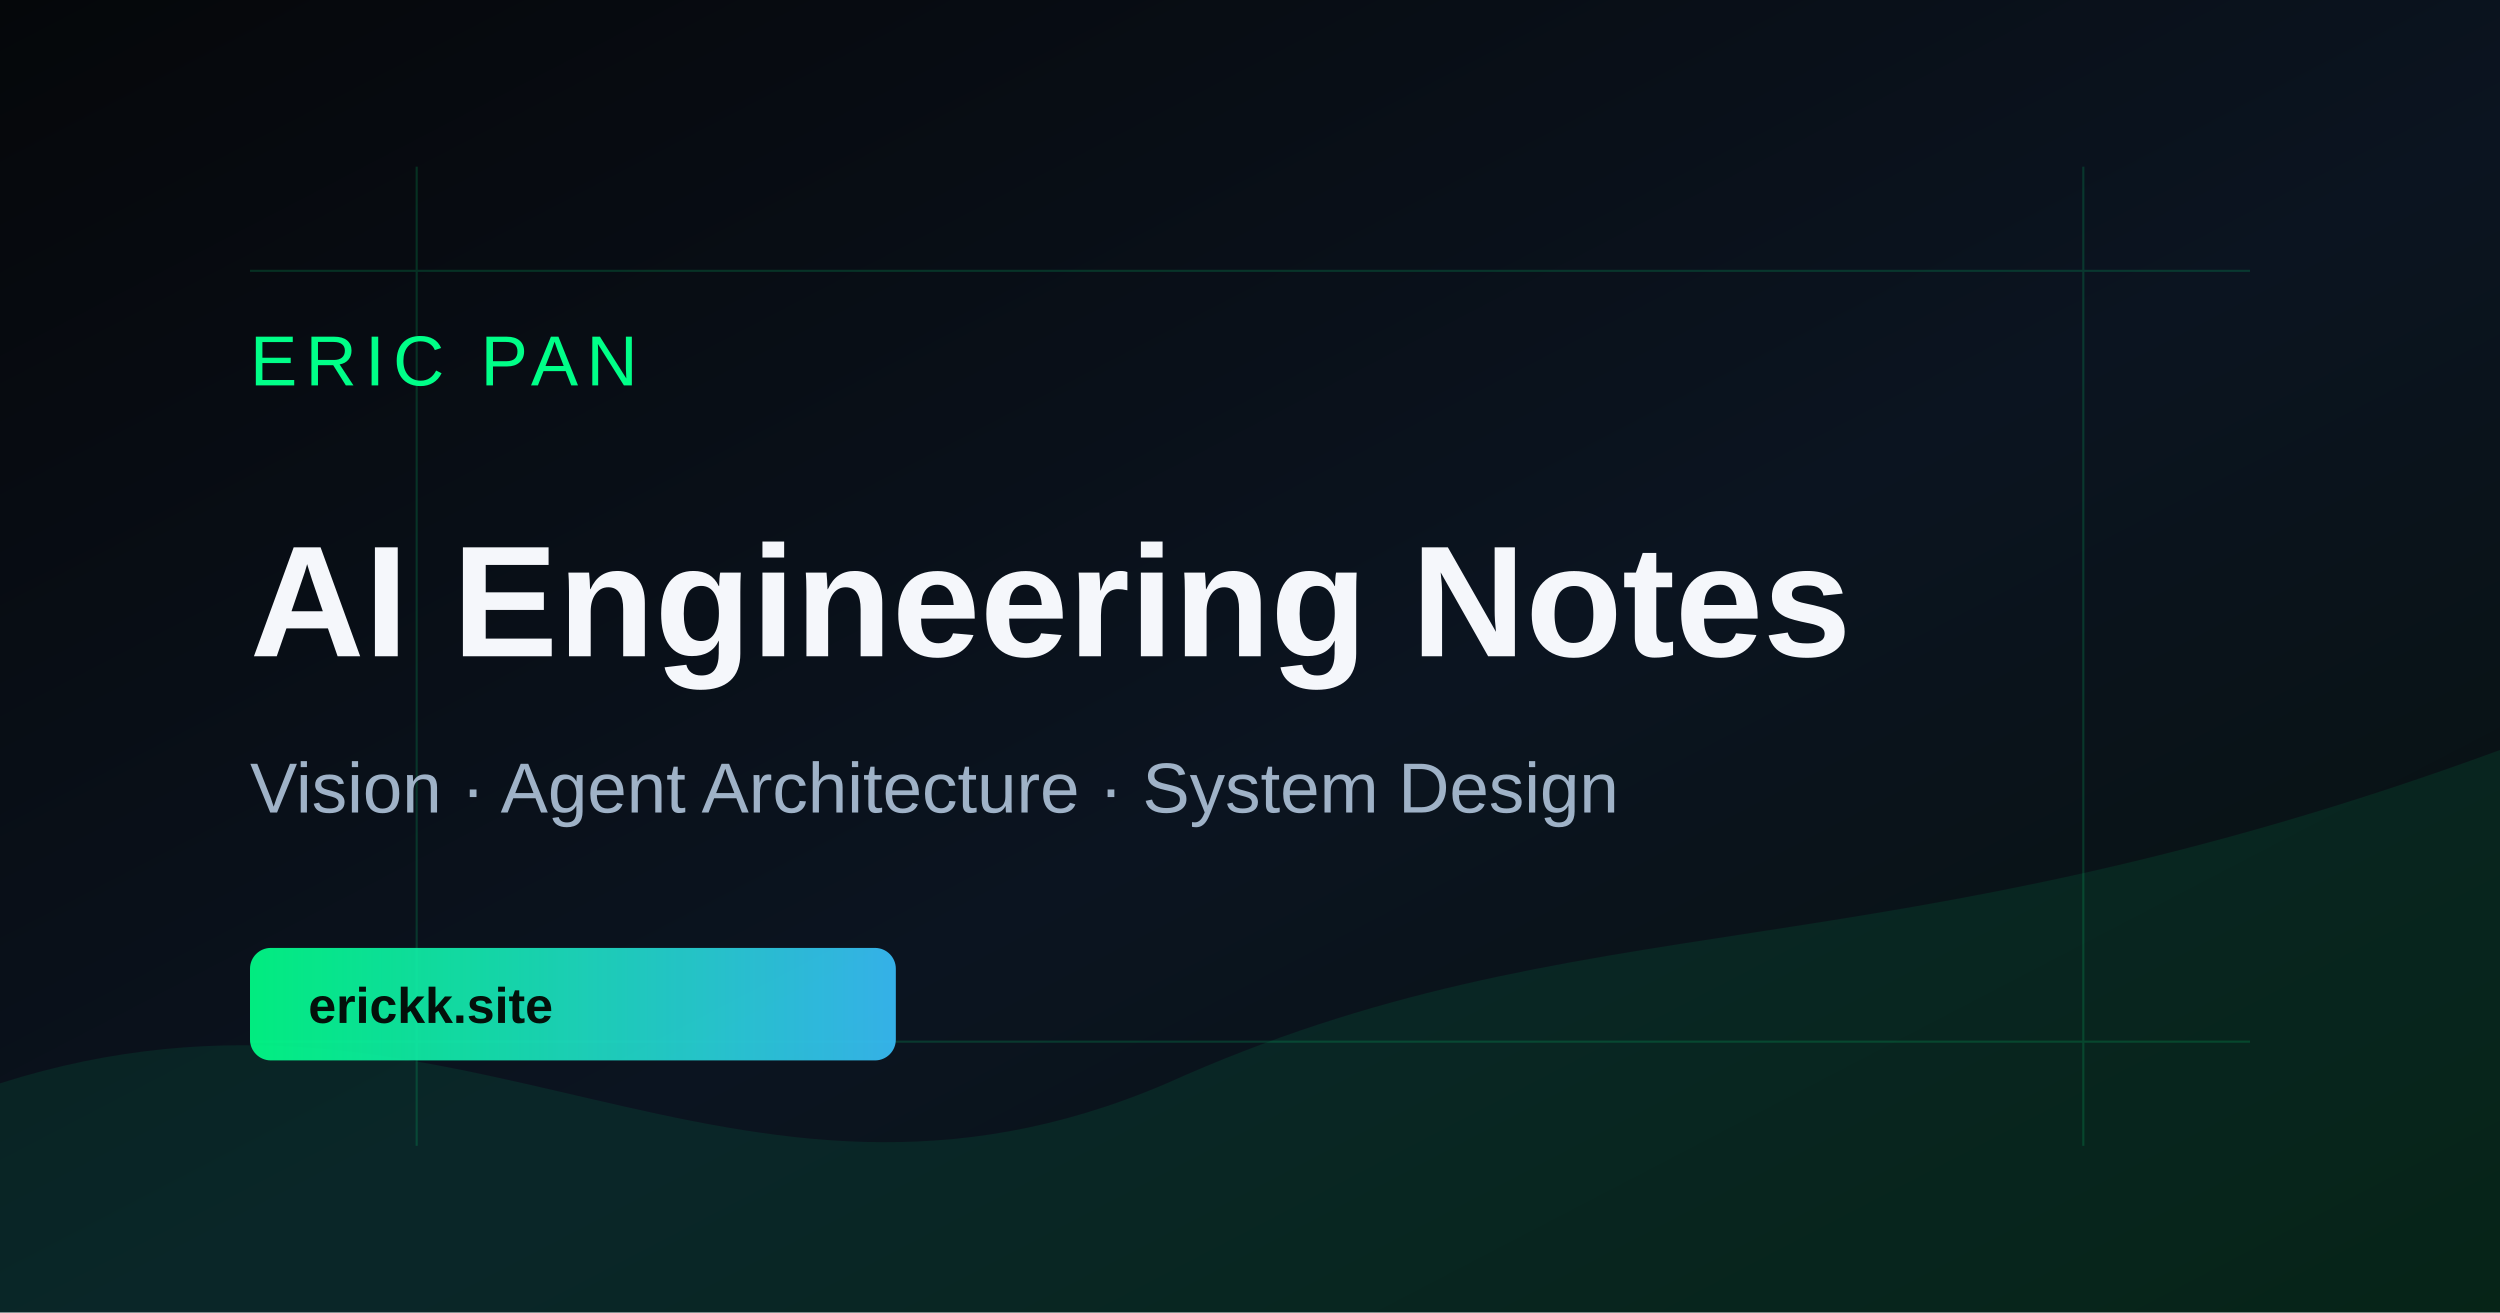
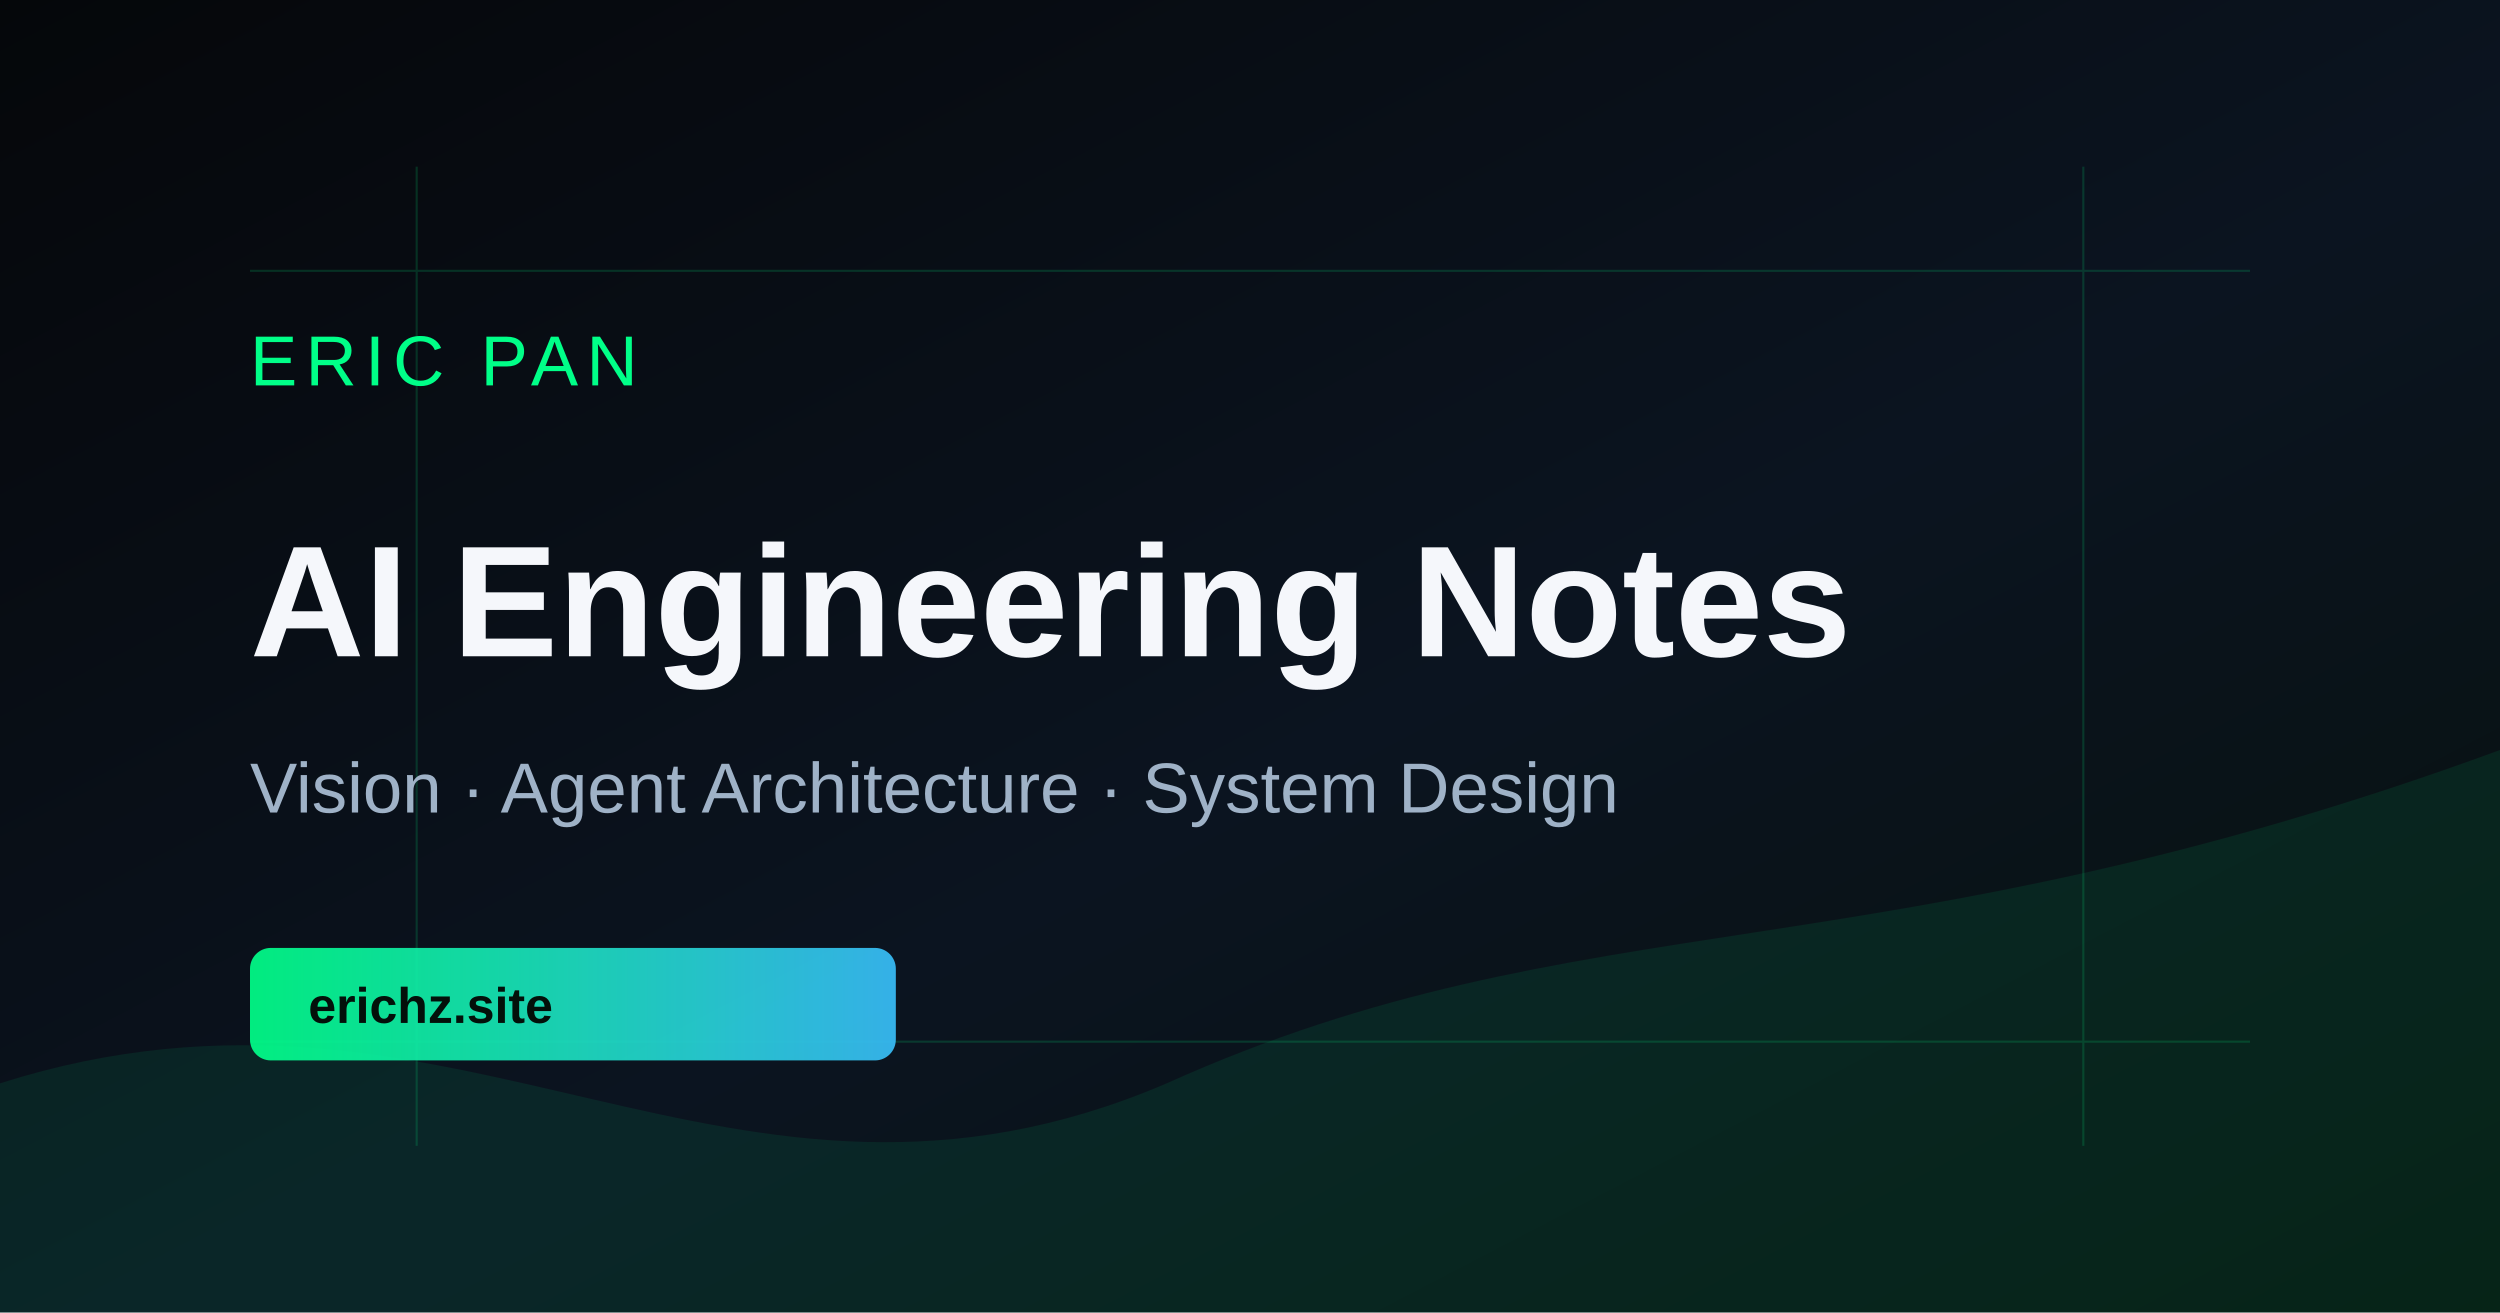
<svg xmlns="http://www.w3.org/2000/svg" width="1200" height="630" viewBox="0 0 1200 630" role="img" aria-labelledby="title desc">
  <defs>
    <linearGradient id="bg" x1="0" y1="0" x2="1" y2="1">
      <stop offset="0" stop-color="#05070a" />
      <stop offset="0.55" stop-color="#0b1420" />
      <stop offset="1" stop-color="#07110d" />
    </linearGradient>
    <linearGradient id="accent" x1="0" y1="0" x2="1" y2="0">
      <stop offset="0" stop-color="#00ff88" />
      <stop offset="1" stop-color="#38bdf8" />
    </linearGradient>
  </defs>
  <rect width="1200" height="630" fill="url(#bg)" />
  <path d="M0 520 C220 450 350 610 560 520 C760 430 900 470 1200 360 L1200 630 L0 630 Z" fill="#00ff88" opacity="0.08" />
  <g fill="none" stroke="#00ff88" opacity="0.16">
    <path d="M120 130 H1080" />
    <path d="M120 500 H1080" />
    <path d="M200 80 V550" />
    <path d="M1000 80 V550" />
  </g>
  <text x="120" y="185" fill="#00ff88" font-family="Arial, Helvetica, sans-serif" font-size="34" letter-spacing="4">ERIC PAN</text>
  <text x="120" y="315" fill="#f5f7fb" font-family="Arial, Helvetica, sans-serif" font-size="76" font-weight="700">AI Engineering Notes</text>
  <text x="120" y="390" fill="#9fb2c7" font-family="Arial, Helvetica, sans-serif" font-size="34">Vision · Agent Architecture · System Design</text>
  <rect x="120" y="455" width="310" height="54" rx="10" fill="url(#accent)" opacity="0.92" />
-   <text x="148" y="491" fill="#03100a" font-family="Arial, Helvetica, sans-serif" font-size="24" font-weight="700">erickk.site</text>
+   <text x="148" y="491" fill="#03100a" font-family="Arial, Helvetica, sans-serif" font-size="24" font-weight="700">erichz.site</text>
</svg>
